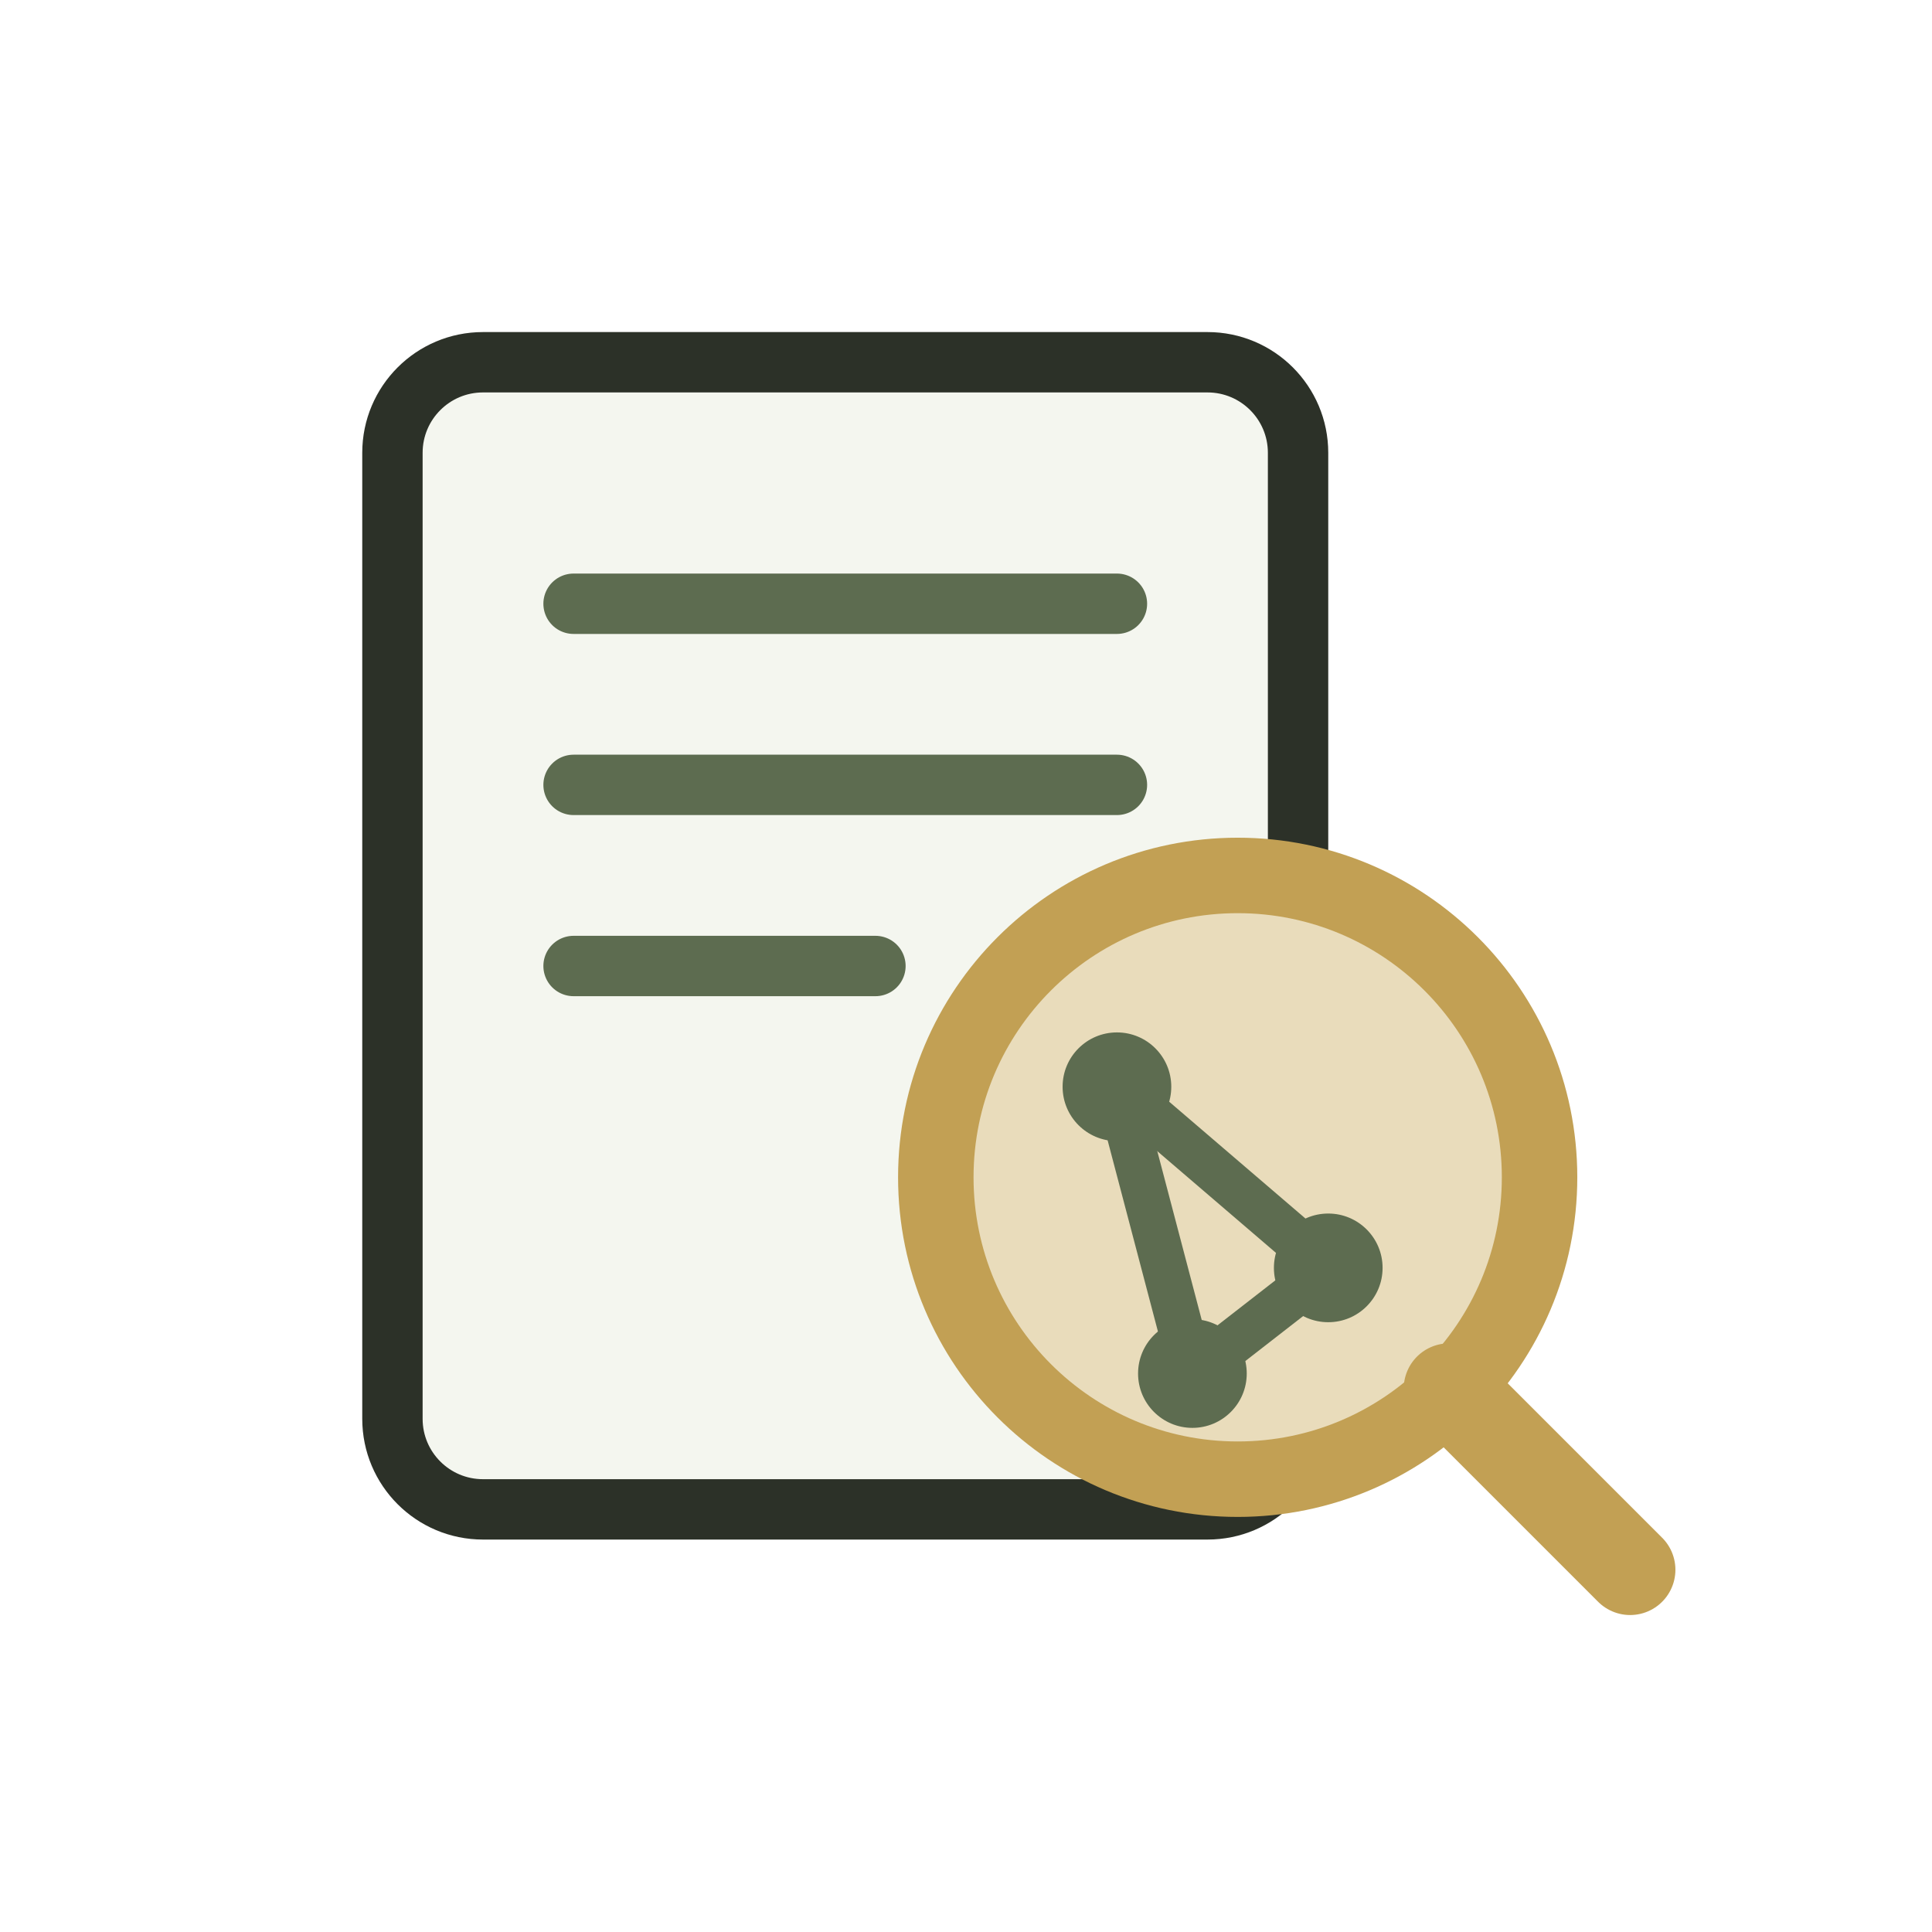
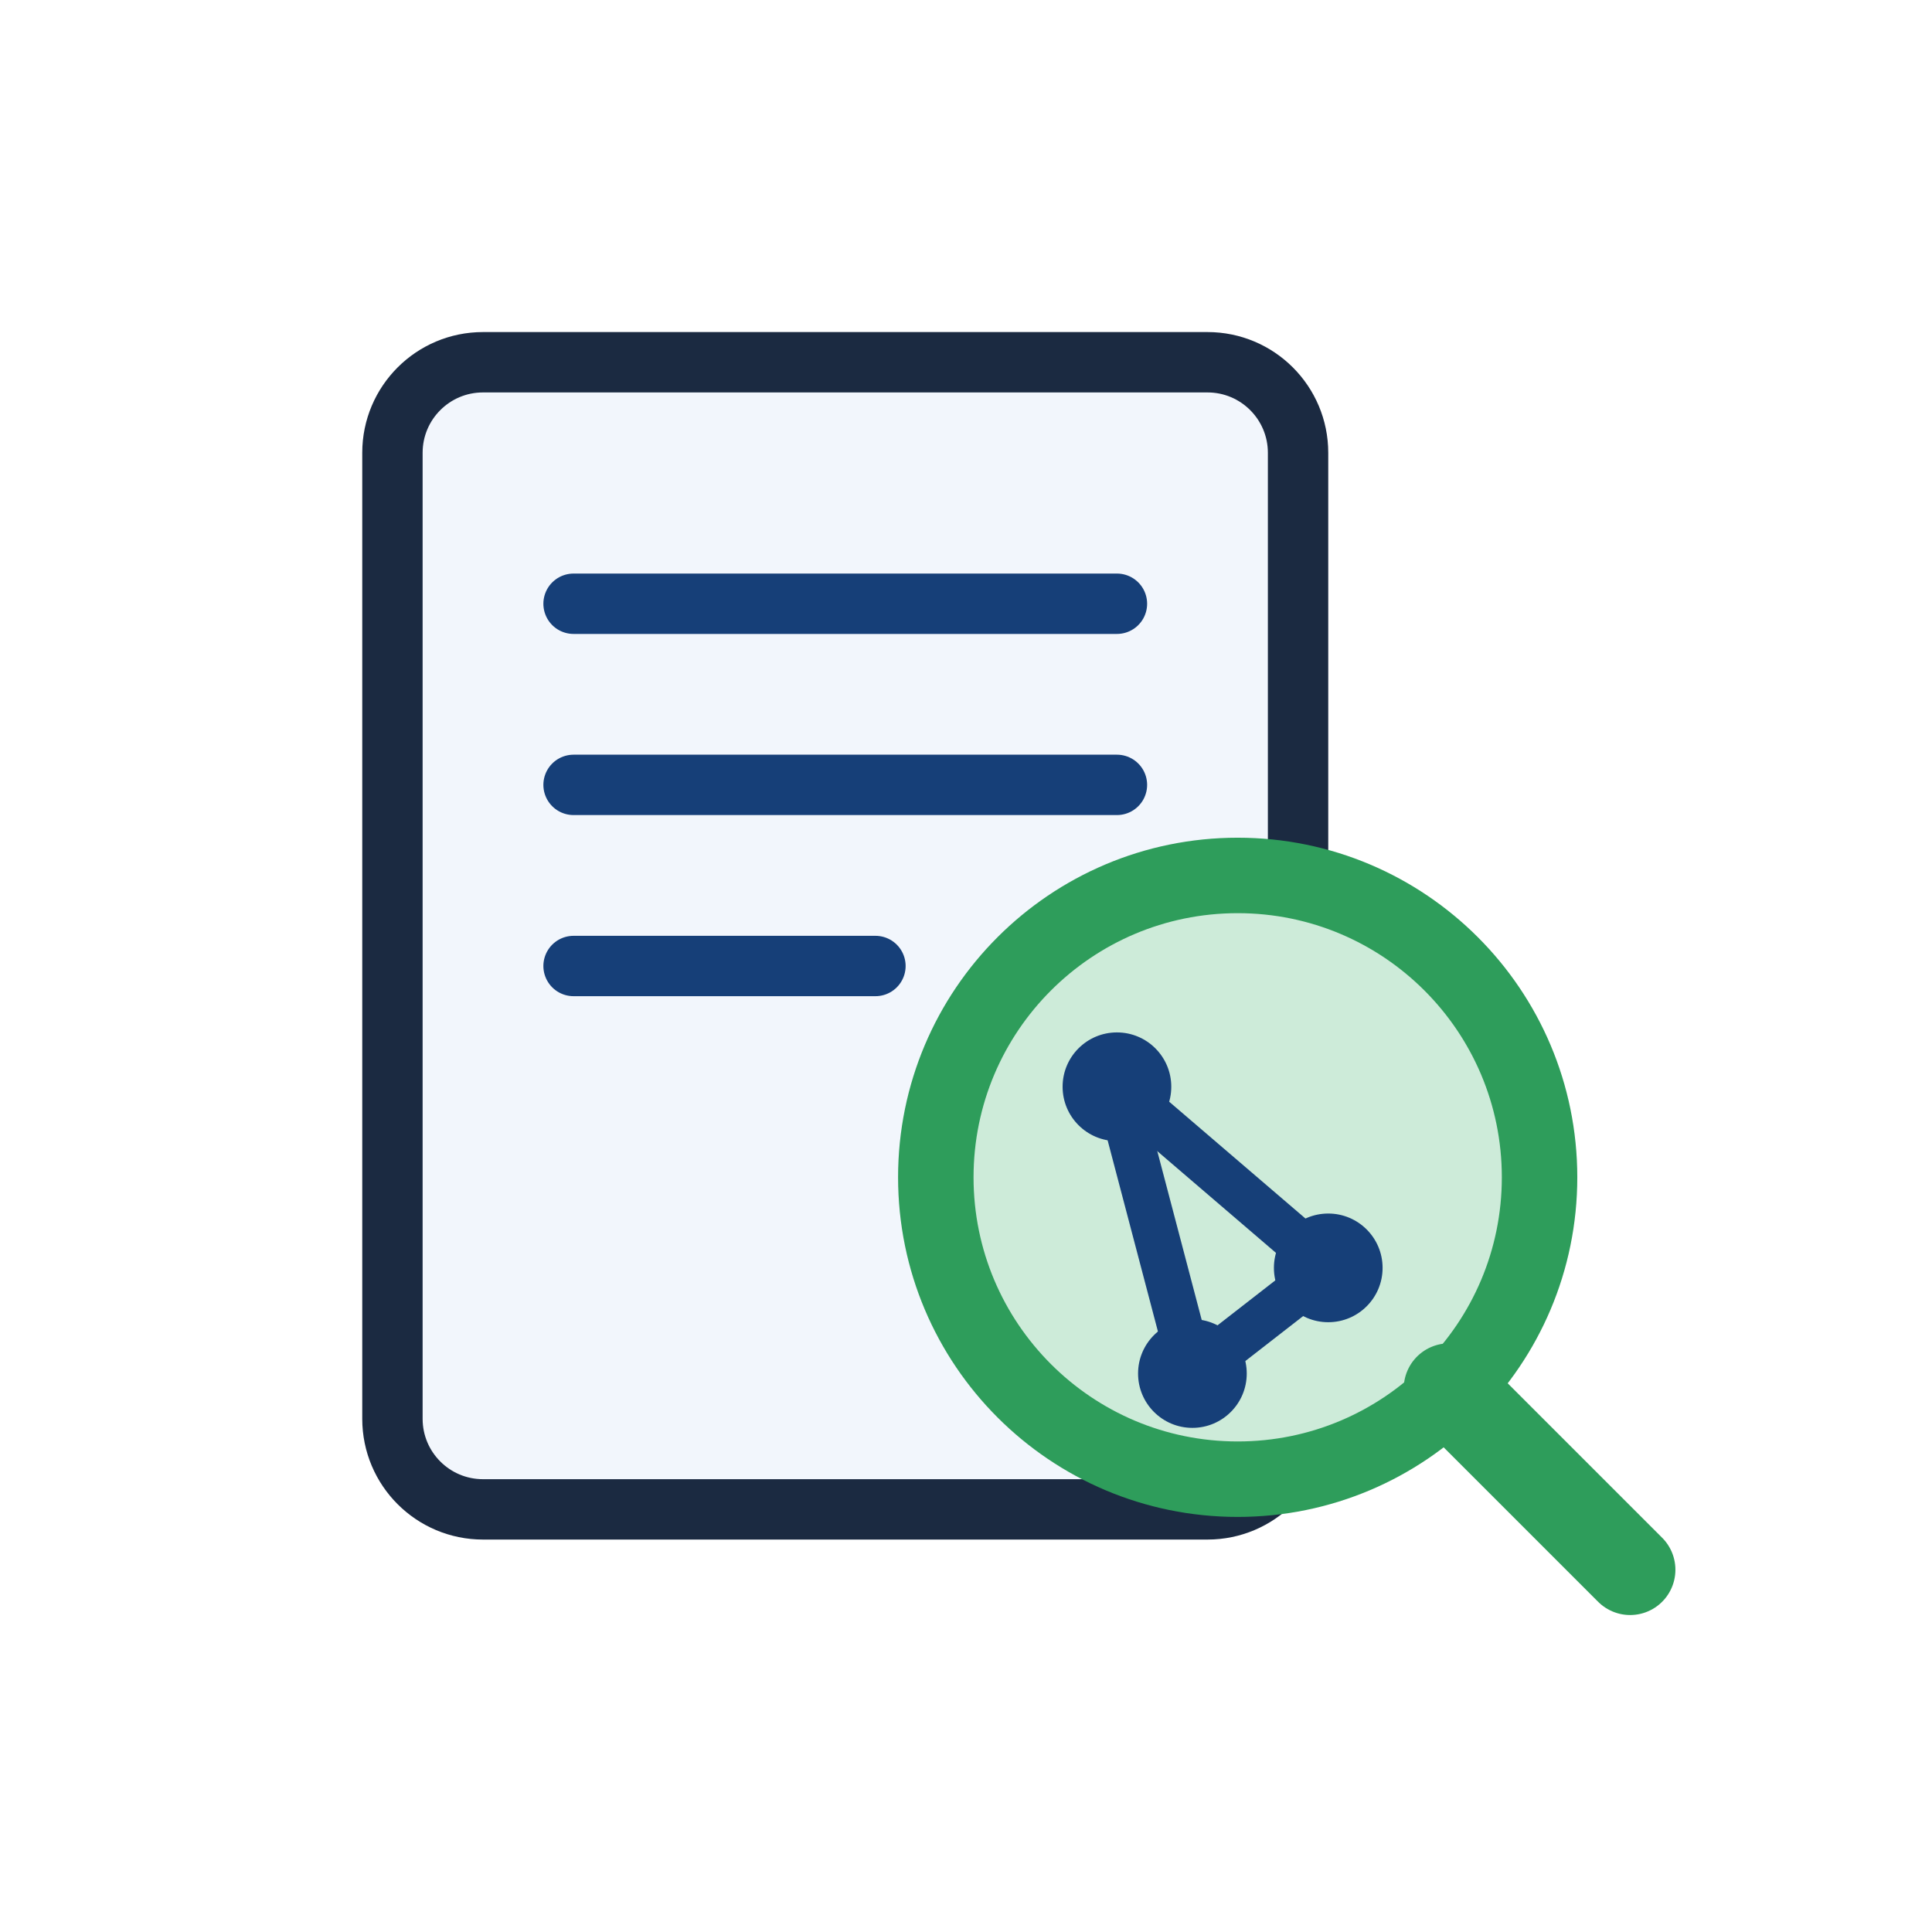
<svg xmlns="http://www.w3.org/2000/svg" viewBox="0 0 64 64">
-   <rect x="13" y="12" width="30" height="38" rx="3" fill="#F4F6EF" stroke="#2C3128" stroke-width="2" />
-   <line x1="19" y1="20" x2="37" y2="20" stroke="#5D6C50" stroke-width="2" stroke-linecap="round" />
-   <line x1="19" y1="26" x2="37" y2="26" stroke="#5D6C50" stroke-width="2" stroke-linecap="round" />
-   <line x1="19" y1="32" x2="29" y2="32" stroke="#5D6C50" stroke-width="2" stroke-linecap="round" />
-   <circle cx="41" cy="39" r="10" fill="#E9DCBB" stroke="#C2A054" stroke-width="2.5" />
-   <line x1="37" y1="36" x2="44" y2="42" stroke="#5D6C50" stroke-width="1.5" />
-   <line x1="44" y1="42" x2="39.5" y2="45.5" stroke="#5D6C50" stroke-width="1.5" />
-   <line x1="37" y1="36" x2="39.5" y2="45.5" stroke="#5D6C50" stroke-width="1.5" />
-   <circle cx="37" cy="36" r="1.8" fill="#5D6C50" />
-   <circle cx="44" cy="42" r="1.8" fill="#5D6C50" />
-   <circle cx="39.5" cy="45.5" r="1.8" fill="#5D6C50" />
-   <line x1="48" y1="46" x2="54" y2="52" stroke="#C2A054" stroke-width="3" stroke-linecap="round" />
+   <rect x="13" y="12" width="30" height="38" rx="3" fill="#F2F6FC" stroke="#1B2A41" stroke-width="2" />
+   <line x1="19" y1="20" x2="37" y2="20" stroke="#163F78" stroke-width="2" stroke-linecap="round" />
+   <line x1="19" y1="26" x2="37" y2="26" stroke="#163F78" stroke-width="2" stroke-linecap="round" />
+   <line x1="19" y1="32" x2="29" y2="32" stroke="#163F78" stroke-width="2" stroke-linecap="round" />
+   <circle cx="41" cy="39" r="10" fill="#CDEBD9" stroke="#2E9D5B" stroke-width="2.5" />
+   <line x1="37" y1="36" x2="44" y2="42" stroke="#163F78" stroke-width="1.5" />
+   <line x1="44" y1="42" x2="39.5" y2="45.5" stroke="#163F78" stroke-width="1.5" />
+   <line x1="37" y1="36" x2="39.5" y2="45.5" stroke="#163F78" stroke-width="1.5" />
+   <circle cx="37" cy="36" r="1.8" fill="#163F78" />
+   <circle cx="44" cy="42" r="1.8" fill="#163F78" />
+   <circle cx="39.5" cy="45.5" r="1.8" fill="#163F78" />
+   <line x1="48" y1="46" x2="54" y2="52" stroke="#2E9D5B" stroke-width="3" stroke-linecap="round" />
</svg>
